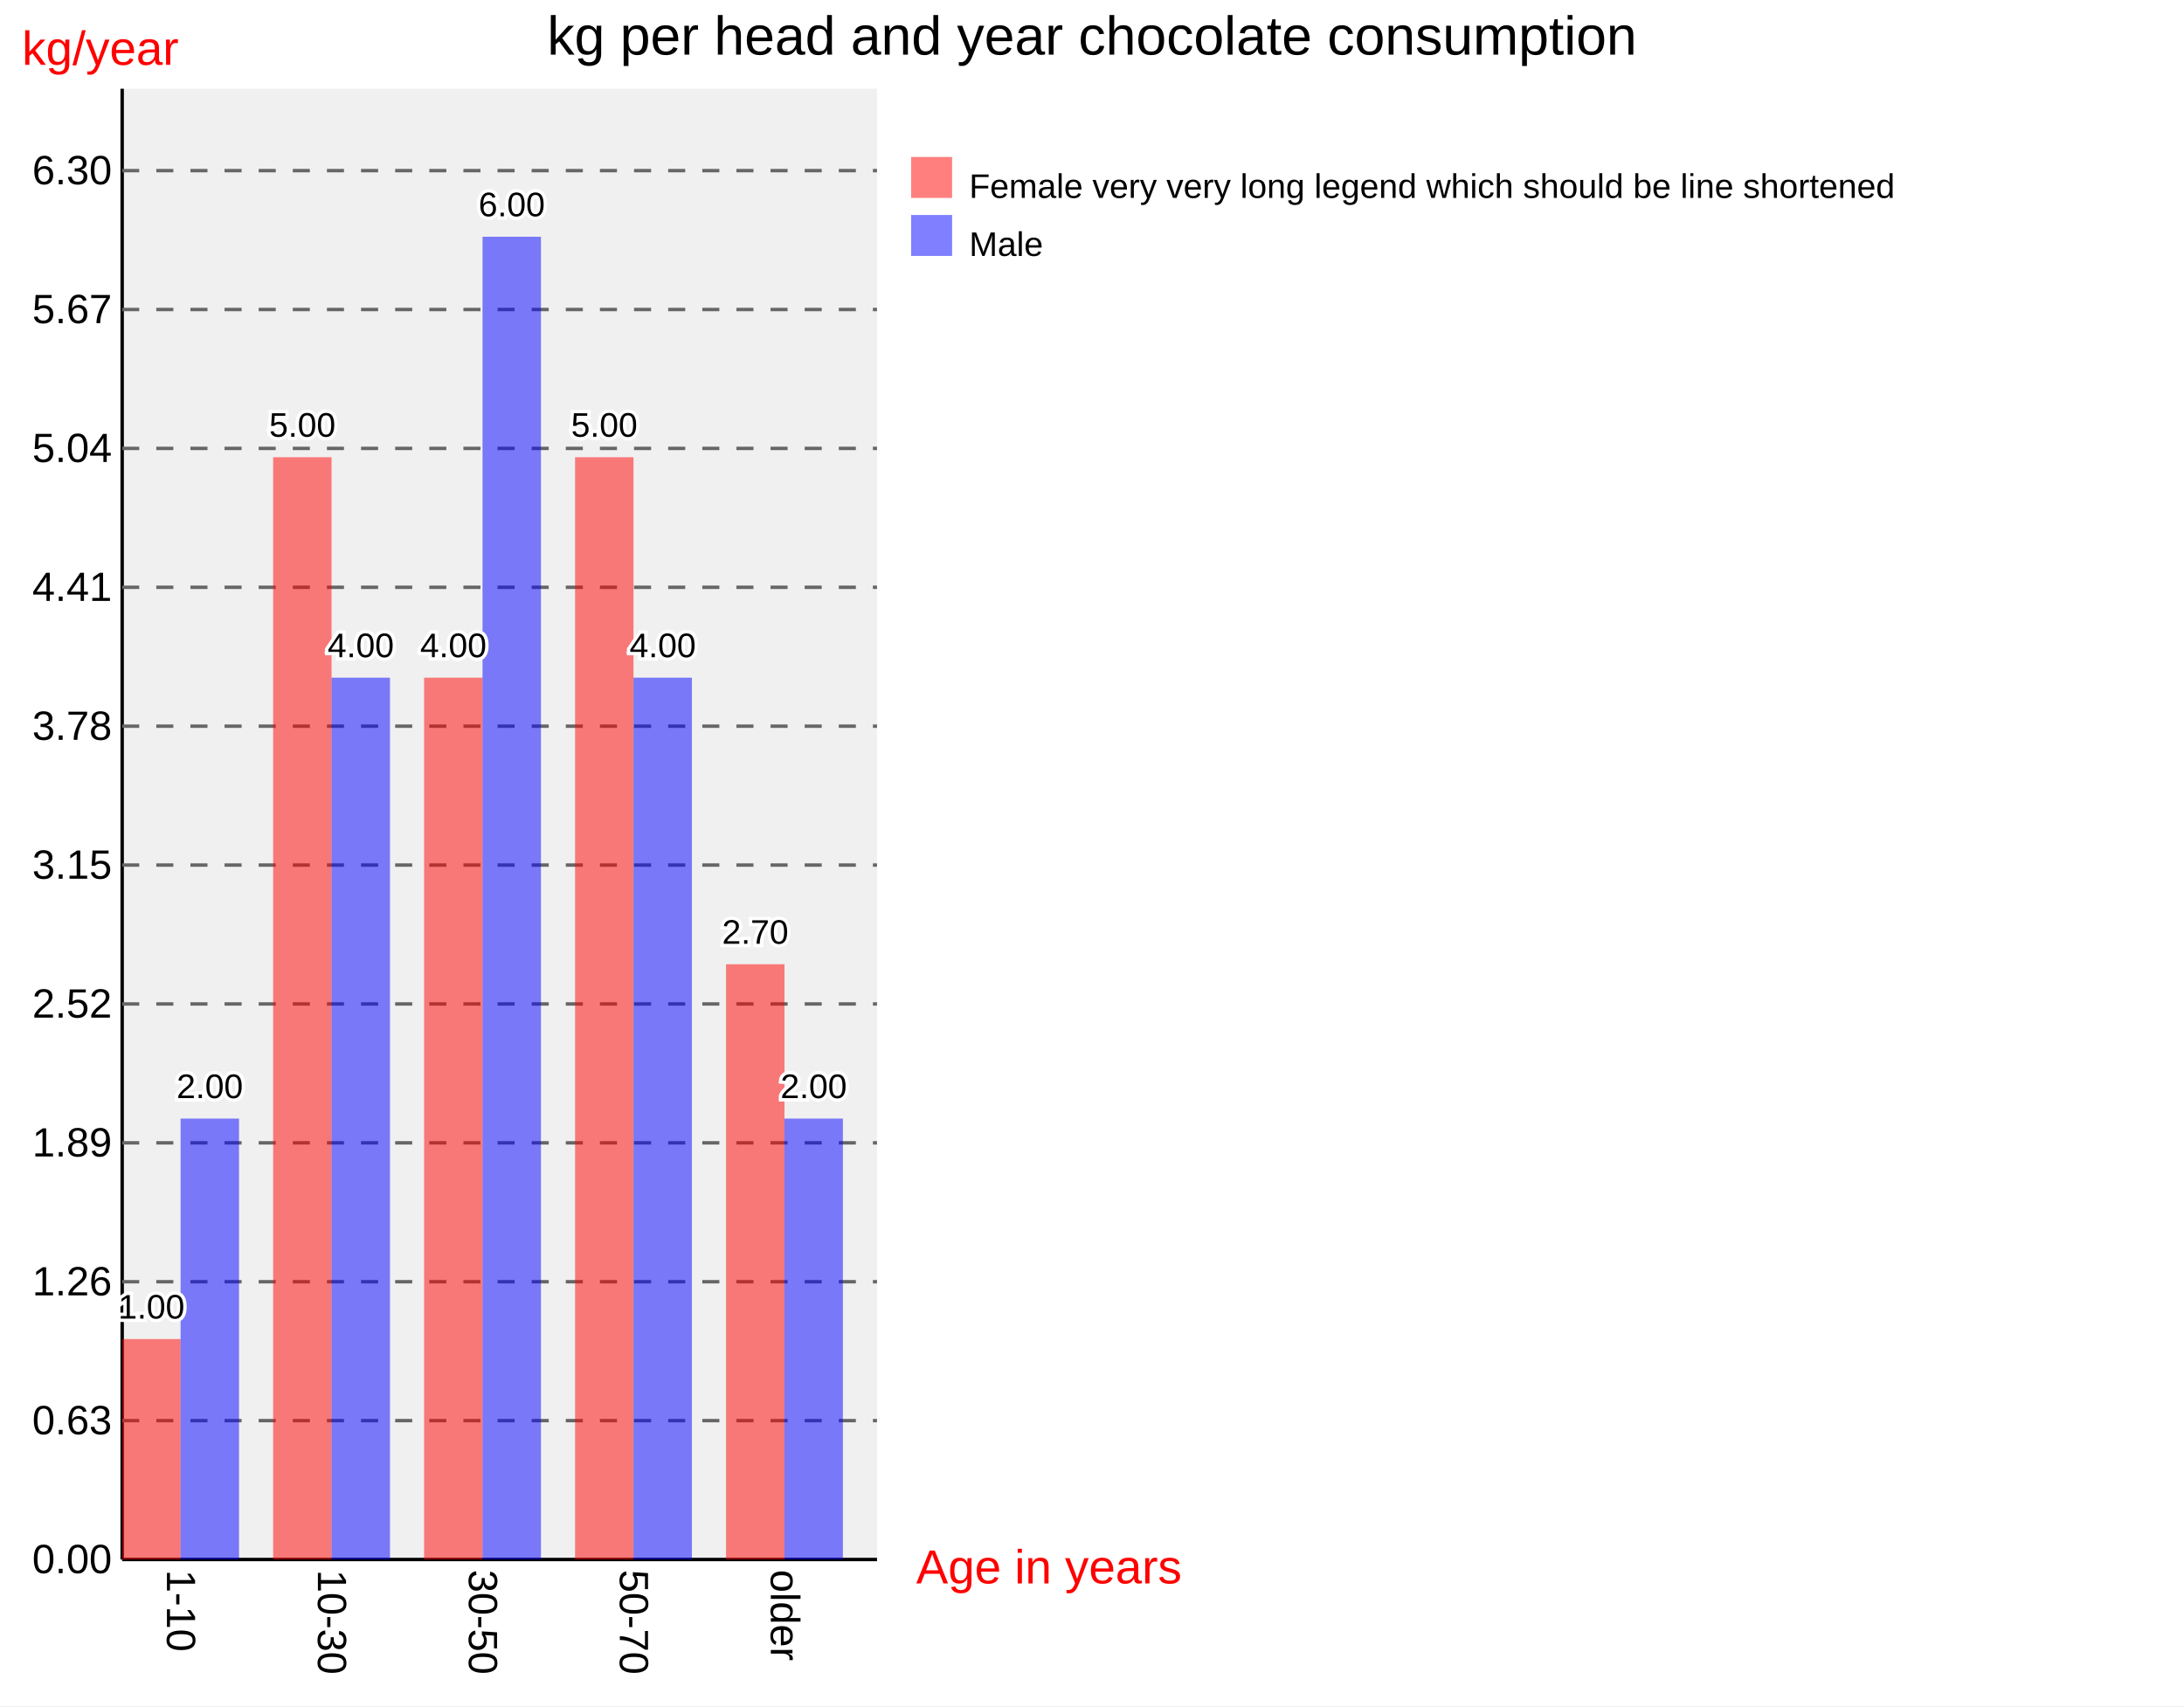
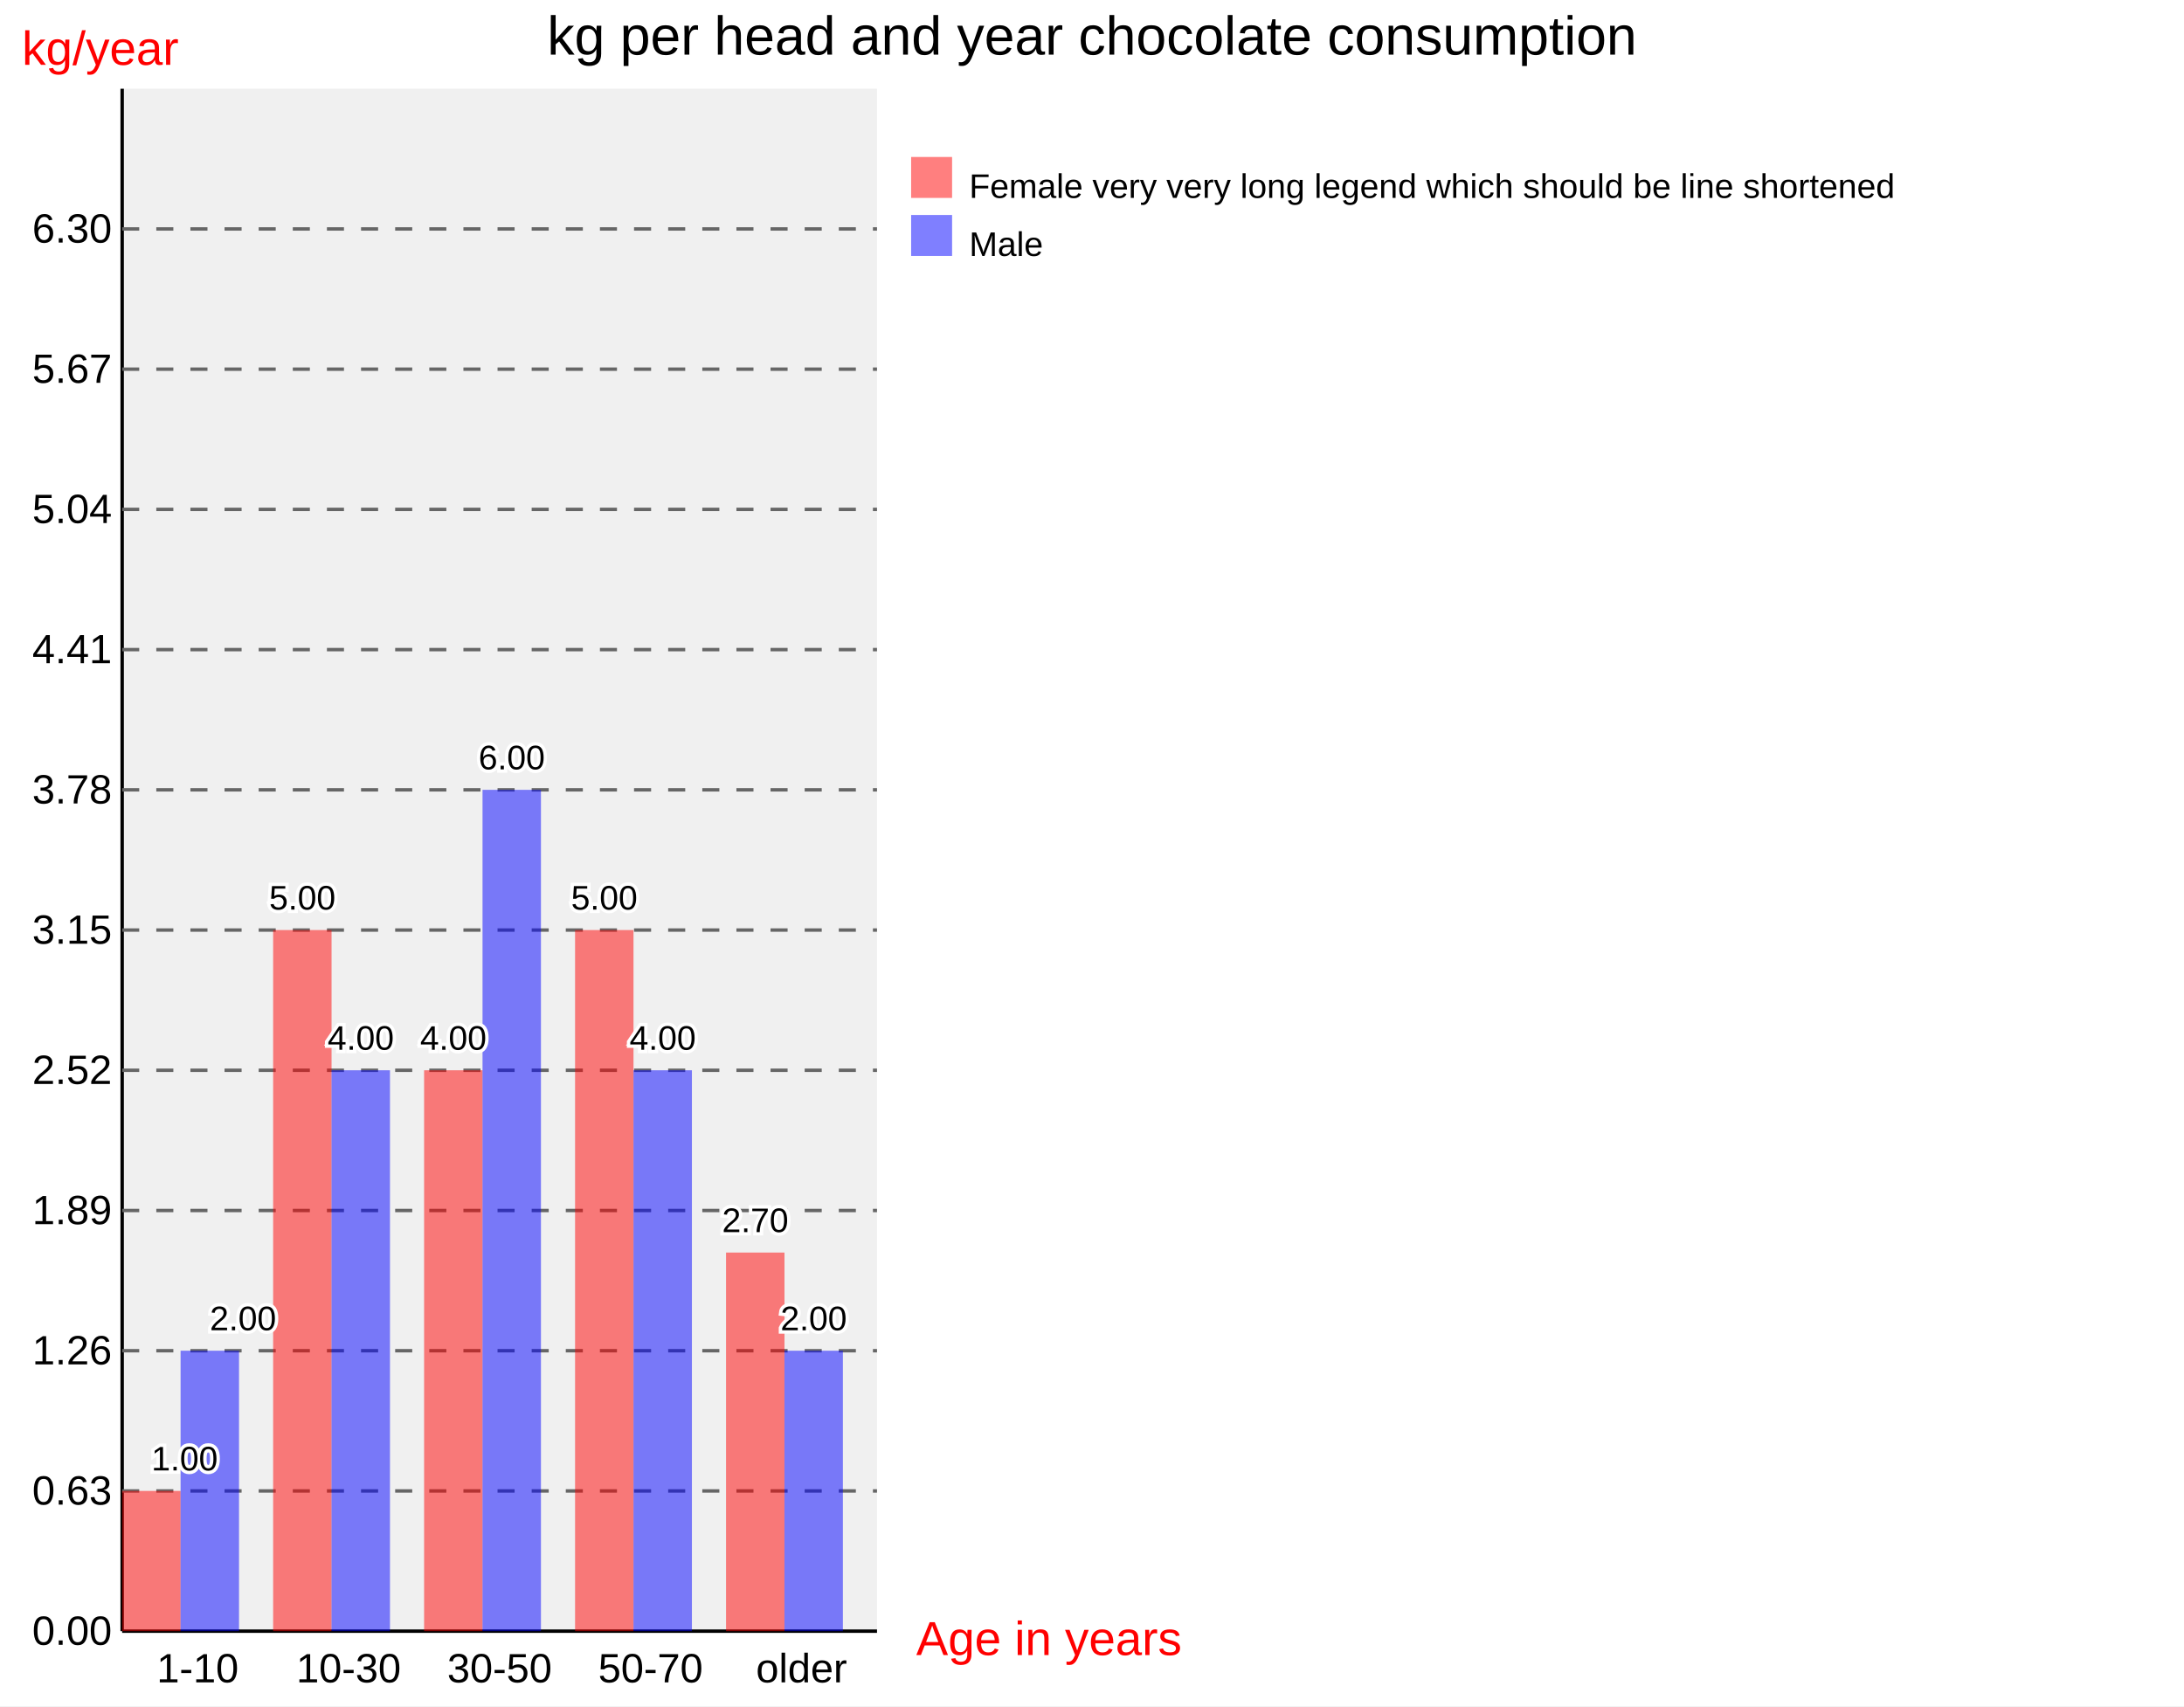
<svg xmlns="http://www.w3.org/2000/svg" width="640" height="500" viewBox="0 0 640 500">
  <defs />
  <rect width="640" height="500" x="0" y="0" class="svgBackground" style="fill:#ffffff;" />
  <g transform="translate( 35.8 26 )">
-     <rect x="0" y="0" width="221.2" height="431.0" class="graphBackground" style="fill:#f0f0f0;" />
-     <path d="M 0 0 v431.0" class="axis" id="xAxis" style="stroke: #000000; stroke-width: 1px;" />
-     <path d="M 0 431.0 h221.2" class="axis" id="yAxis" style="stroke: #000000; stroke-width: 1px;" />
-     <text class="xAxisLabels" x="22.12" y="446.0" transform="rotate( 90 22.12 434.0 ) translate( 0 -3 )" style="text-anchor: middle; fill: #000000; font-size: 12px; font-family: &quot;Arial&quot;, sans-serif; font-weight: normal;text-anchor: start">1-10</text>
-     <text class="xAxisLabels" x="66.36" y="446.0" transform="rotate( 90 66.36 434.0 ) translate( 0 -3 )" style="text-anchor: middle; fill: #000000; font-size: 12px; font-family: &quot;Arial&quot;, sans-serif; font-weight: normal;text-anchor: start">10-30</text>
-     <text class="xAxisLabels" x="110.6" y="446.0" transform="rotate( 90 110.6 434.0 ) translate( 0 -3 )" style="text-anchor: middle; fill: #000000; font-size: 12px; font-family: &quot;Arial&quot;, sans-serif; font-weight: normal;text-anchor: start">30-50</text>
-     <text class="xAxisLabels" x="154.84" y="446.0" transform="rotate( 90 154.84 434.0 ) translate( 0 -3 )" style="text-anchor: middle; fill: #000000; font-size: 12px; font-family: &quot;Arial&quot;, sans-serif; font-weight: normal;text-anchor: start">50-70</text>
-     <text class="xAxisLabels" x="199.08" y="446.0" transform="rotate( 90 199.08 434.0 ) translate( 0 -3 )" style="text-anchor: middle; fill: #000000; font-size: 12px; font-family: &quot;Arial&quot;, sans-serif; font-weight: normal;text-anchor: start">older</text>
-     <text x="-3" y="435.0" class="yAxisLabels" style="text-anchor: end; fill: #000000; font-size: 12px; font-family: &quot;Arial&quot;, sans-serif; font-weight: normal;text-anchor: end">0.00</text>
-     <text x="-3" y="394.3" class="yAxisLabels" style="text-anchor: end; fill: #000000; font-size: 12px; font-family: &quot;Arial&quot;, sans-serif; font-weight: normal;text-anchor: end">0.63</text>
-     <path d="M0 390.3 h221.2" class="guideLines" style="stroke: #666666; stroke-width: 1px; stroke-dasharray: 5 5;" />
-     <text x="-3" y="353.6" class="yAxisLabels" style="text-anchor: end; fill: #000000; font-size: 12px; font-family: &quot;Arial&quot;, sans-serif; font-weight: normal;text-anchor: end">1.26</text>
-     <path d="M0 349.6 h221.2" class="guideLines" style="stroke: #666666; stroke-width: 1px; stroke-dasharray: 5 5;" />
-     <text x="-3" y="312.9" class="yAxisLabels" style="text-anchor: end; fill: #000000; font-size: 12px; font-family: &quot;Arial&quot;, sans-serif; font-weight: normal;text-anchor: end">1.89</text>
-     <path d="M0 308.9 h221.2" class="guideLines" style="stroke: #666666; stroke-width: 1px; stroke-dasharray: 5 5;" />
-     <text x="-3" y="272.2" class="yAxisLabels" style="text-anchor: end; fill: #000000; font-size: 12px; font-family: &quot;Arial&quot;, sans-serif; font-weight: normal;text-anchor: end">2.52</text>
-     <path d="M0 268.2 h221.2" class="guideLines" style="stroke: #666666; stroke-width: 1px; stroke-dasharray: 5 5;" />
-     <text x="-3" y="231.5" class="yAxisLabels" style="text-anchor: end; fill: #000000; font-size: 12px; font-family: &quot;Arial&quot;, sans-serif; font-weight: normal;text-anchor: end">3.15</text>
-     <path d="M0 227.5 h221.2" class="guideLines" style="stroke: #666666; stroke-width: 1px; stroke-dasharray: 5 5;" />
-     <text x="-3" y="190.8" class="yAxisLabels" style="text-anchor: end; fill: #000000; font-size: 12px; font-family: &quot;Arial&quot;, sans-serif; font-weight: normal;text-anchor: end">3.78</text>
-     <path d="M0 186.8 h221.2" class="guideLines" style="stroke: #666666; stroke-width: 1px; stroke-dasharray: 5 5;" />
-     <text x="-3" y="150.1" class="yAxisLabels" style="text-anchor: end; fill: #000000; font-size: 12px; font-family: &quot;Arial&quot;, sans-serif; font-weight: normal;text-anchor: end">4.41</text>
-     <path d="M0 146.1 h221.2" class="guideLines" style="stroke: #666666; stroke-width: 1px; stroke-dasharray: 5 5;" />
-     <text x="-3" y="109.4" class="yAxisLabels" style="text-anchor: end; fill: #000000; font-size: 12px; font-family: &quot;Arial&quot;, sans-serif; font-weight: normal;text-anchor: end">5.04</text>
-     <path d="M0 105.4 h221.2" class="guideLines" style="stroke: #666666; stroke-width: 1px; stroke-dasharray: 5 5;" />
-     <text x="-3" y="68.7" class="yAxisLabels" style="text-anchor: end; fill: #000000; font-size: 12px; font-family: &quot;Arial&quot;, sans-serif; font-weight: normal;text-anchor: end">5.67</text>
-     <path d="M0 64.7 h221.2" class="guideLines" style="stroke: #666666; stroke-width: 1px; stroke-dasharray: 5 5;" />
-     <text x="-3" y="28.0" class="yAxisLabels" style="text-anchor: end; fill: #000000; font-size: 12px; font-family: &quot;Arial&quot;, sans-serif; font-weight: normal;text-anchor: end">6.30</text>
-     <path d="M0 24.0 h221.2" class="guideLines" style="stroke: #666666; stroke-width: 1px; stroke-dasharray: 5 5;" />
-     <rect x="0.0" y="366.397" width="17.12" height="64.603" class="fill1" style="fill: #ff0000; fill-opacity: 0.5; stroke: none; stroke-width: 0.5px;" />
-     <rect x="17.12" y="301.794" width="17.12" height="129.206" class="fill2" style="fill: #0000ff; fill-opacity: 0.5; stroke: none; stroke-width: 1px;" />
-     <rect x="44.24" y="107.984" width="17.12" height="323.016" class="fill1" style="fill: #ff0000; fill-opacity: 0.5; stroke: none; stroke-width: 0.5px;" />
-     <rect x="61.36" y="172.587" width="17.12" height="258.413" class="fill2" style="fill: #0000ff; fill-opacity: 0.5; stroke: none; stroke-width: 1px;" />
-     <rect x="88.48" y="172.587" width="17.12" height="258.413" class="fill1" style="fill: #ff0000; fill-opacity: 0.5; stroke: none; stroke-width: 0.5px;" />
-     <rect x="105.6" y="43.381" width="17.12" height="387.619" class="fill2" style="fill: #0000ff; fill-opacity: 0.5; stroke: none; stroke-width: 1px;" />
-     <rect x="132.72" y="107.984" width="17.12" height="323.016" class="fill1" style="fill: #ff0000; fill-opacity: 0.5; stroke: none; stroke-width: 0.5px;" />
-     <rect x="149.84" y="172.587" width="17.12" height="258.413" class="fill2" style="fill: #0000ff; fill-opacity: 0.5; stroke: none; stroke-width: 1px;" />
-     <rect x="176.96" y="256.571" width="17.12" height="174.429" class="fill1" style="fill: #ff0000; fill-opacity: 0.5; stroke: none; stroke-width: 0.5px;" />
-     <rect x="194.08" y="301.794" width="17.12" height="129.206" class="fill2" style="fill: #0000ff; fill-opacity: 0.5; stroke: none; stroke-width: 1px;" />
+     <rect x="0" y="0" width="221.2" height="452" class="graphBackground" style="fill:#f0f0f0;" />
+     <path d="M 0 0 v452" class="axis" id="xAxis" style="stroke: #000000; stroke-width: 1px;" />
+     <path d="M 0 452 h221.2" class="axis" id="yAxis" style="stroke: #000000; stroke-width: 1px;" />
+     <text class="xAxisLabels" x="22.12" y="467" style="text-anchor: middle; fill: #000000; font-size: 12px; font-family: &quot;Arial&quot;, sans-serif; font-weight: normal;text-anchor: middle">1-10</text>
+     <text class="xAxisLabels" x="66.36" y="467" style="text-anchor: middle; fill: #000000; font-size: 12px; font-family: &quot;Arial&quot;, sans-serif; font-weight: normal;text-anchor: middle">10-30</text>
+     <text class="xAxisLabels" x="110.6" y="467" style="text-anchor: middle; fill: #000000; font-size: 12px; font-family: &quot;Arial&quot;, sans-serif; font-weight: normal;text-anchor: middle">30-50</text>
+     <text class="xAxisLabels" x="154.84" y="467" style="text-anchor: middle; fill: #000000; font-size: 12px; font-family: &quot;Arial&quot;, sans-serif; font-weight: normal;text-anchor: middle">50-70</text>
+     <text class="xAxisLabels" x="199.08" y="467" style="text-anchor: middle; fill: #000000; font-size: 12px; font-family: &quot;Arial&quot;, sans-serif; font-weight: normal;text-anchor: middle">older</text>
+     <text x="-3" y="456.0" class="yAxisLabels" style="text-anchor: end; fill: #000000; font-size: 12px; font-family: &quot;Arial&quot;, sans-serif; font-weight: normal;text-anchor: end">0.00</text>
+     <text x="-3" y="414.909" class="yAxisLabels" style="text-anchor: end; fill: #000000; font-size: 12px; font-family: &quot;Arial&quot;, sans-serif; font-weight: normal;text-anchor: end">0.63</text>
+     <path d="M0 410.909 h221.2" class="guideLines" style="stroke: #666666; stroke-width: 1px; stroke-dasharray: 5 5;" />
+     <text x="-3" y="373.818" class="yAxisLabels" style="text-anchor: end; fill: #000000; font-size: 12px; font-family: &quot;Arial&quot;, sans-serif; font-weight: normal;text-anchor: end">1.26</text>
+     <path d="M0 369.818 h221.2" class="guideLines" style="stroke: #666666; stroke-width: 1px; stroke-dasharray: 5 5;" />
+     <text x="-3" y="332.727" class="yAxisLabels" style="text-anchor: end; fill: #000000; font-size: 12px; font-family: &quot;Arial&quot;, sans-serif; font-weight: normal;text-anchor: end">1.89</text>
+     <path d="M0 328.727 h221.2" class="guideLines" style="stroke: #666666; stroke-width: 1px; stroke-dasharray: 5 5;" />
+     <text x="-3" y="291.636" class="yAxisLabels" style="text-anchor: end; fill: #000000; font-size: 12px; font-family: &quot;Arial&quot;, sans-serif; font-weight: normal;text-anchor: end">2.52</text>
+     <path d="M0 287.636 h221.2" class="guideLines" style="stroke: #666666; stroke-width: 1px; stroke-dasharray: 5 5;" />
+     <text x="-3" y="250.545" class="yAxisLabels" style="text-anchor: end; fill: #000000; font-size: 12px; font-family: &quot;Arial&quot;, sans-serif; font-weight: normal;text-anchor: end">3.15</text>
+     <path d="M0 246.545 h221.2" class="guideLines" style="stroke: #666666; stroke-width: 1px; stroke-dasharray: 5 5;" />
+     <text x="-3" y="209.455" class="yAxisLabels" style="text-anchor: end; fill: #000000; font-size: 12px; font-family: &quot;Arial&quot;, sans-serif; font-weight: normal;text-anchor: end">3.78</text>
+     <path d="M0 205.455 h221.2" class="guideLines" style="stroke: #666666; stroke-width: 1px; stroke-dasharray: 5 5;" />
+     <text x="-3" y="168.364" class="yAxisLabels" style="text-anchor: end; fill: #000000; font-size: 12px; font-family: &quot;Arial&quot;, sans-serif; font-weight: normal;text-anchor: end">4.41</text>
+     <path d="M0 164.364 h221.2" class="guideLines" style="stroke: #666666; stroke-width: 1px; stroke-dasharray: 5 5;" />
+     <text x="-3" y="127.273" class="yAxisLabels" style="text-anchor: end; fill: #000000; font-size: 12px; font-family: &quot;Arial&quot;, sans-serif; font-weight: normal;text-anchor: end">5.04</text>
+     <path d="M0 123.273 h221.2" class="guideLines" style="stroke: #666666; stroke-width: 1px; stroke-dasharray: 5 5;" />
+     <text x="-3" y="86.182" class="yAxisLabels" style="text-anchor: end; fill: #000000; font-size: 12px; font-family: &quot;Arial&quot;, sans-serif; font-weight: normal;text-anchor: end">5.67</text>
+     <path d="M0 82.182 h221.2" class="guideLines" style="stroke: #666666; stroke-width: 1px; stroke-dasharray: 5 5;" />
+     <text x="-3" y="45.091" class="yAxisLabels" style="text-anchor: end; fill: #000000; font-size: 12px; font-family: &quot;Arial&quot;, sans-serif; font-weight: normal;text-anchor: end">6.30</text>
+     <path d="M0 41.091 h221.2" class="guideLines" style="stroke: #666666; stroke-width: 1px; stroke-dasharray: 5 5;" />
+     <rect x="0.0" y="410.909" width="17.12" height="41.091" class="fill1" style="fill: #ff0000; fill-opacity: 0.5; stroke: none; stroke-width: 0.5px;" />
+     <rect x="17.12" y="369.818" width="17.12" height="82.182" class="fill2" style="fill: #0000ff; fill-opacity: 0.5; stroke: none; stroke-width: 1px;" />
+     <rect x="44.24" y="246.545" width="17.12" height="205.455" class="fill1" style="fill: #ff0000; fill-opacity: 0.5; stroke: none; stroke-width: 0.5px;" />
+     <rect x="61.36" y="287.636" width="17.12" height="164.364" class="fill2" style="fill: #0000ff; fill-opacity: 0.5; stroke: none; stroke-width: 1px;" />
+     <rect x="88.48" y="287.636" width="17.12" height="164.364" class="fill1" style="fill: #ff0000; fill-opacity: 0.5; stroke: none; stroke-width: 0.5px;" />
+     <rect x="105.6" y="205.455" width="17.12" height="246.545" class="fill2" style="fill: #0000ff; fill-opacity: 0.5; stroke: none; stroke-width: 1px;" />
+     <rect x="132.72" y="246.545" width="17.12" height="205.455" class="fill1" style="fill: #ff0000; fill-opacity: 0.5; stroke: none; stroke-width: 0.5px;" />
+     <rect x="149.84" y="287.636" width="17.12" height="164.364" class="fill2" style="fill: #0000ff; fill-opacity: 0.5; stroke: none; stroke-width: 1px;" />
+     <rect x="176.96" y="341.055" width="17.12" height="110.945" class="fill1" style="fill: #ff0000; fill-opacity: 0.5; stroke: none; stroke-width: 0.5px;" />
+     <rect x="194.08" y="369.818" width="17.12" height="82.182" class="fill2" style="fill: #0000ff; fill-opacity: 0.5; stroke: none; stroke-width: 1px;" />
    <g>
-       <text x="8.56" y="360.397" class="dataPointLabel" style="fill: #000000; text-anchor:middle; font-size: 10px; font-family: &quot;Arial&quot;, sans-serif; font-weight: normal; stroke: #fff; stroke-width: 2;">1.00</text>
-       <text x="8.56" y="360.397" class="dataPointLabel" style="fill: #000000; text-anchor:middle; font-size: 10px; font-family: &quot;Arial&quot;, sans-serif; font-weight: normal;">1.00</text>
-       <text x="13.56" y="354.397" class="dataPointLabel" visibility="hidden" style="fill: #000000; text-anchor:middle; font-size: 10px; font-family: &quot;Arial&quot;, sans-serif; font-weight: normal;stroke-width: 2; fill: #000; text-anchor: start;" id="24386844">1.00</text>
-       <circle cx="8.56" cy="366.397" r="10" style="opacity: 0" />
-       <text x="25.68" y="295.794" class="dataPointLabel" style="fill: #000000; text-anchor:middle; font-size: 10px; font-family: &quot;Arial&quot;, sans-serif; font-weight: normal; stroke: #fff; stroke-width: 2;">2.00</text>
-       <text x="25.68" y="295.794" class="dataPointLabel" style="fill: #000000; text-anchor:middle; font-size: 10px; font-family: &quot;Arial&quot;, sans-serif; font-weight: normal;">2.00</text>
-       <text x="30.68" y="289.794" class="dataPointLabel" visibility="hidden" style="fill: #000000; text-anchor:middle; font-size: 10px; font-family: &quot;Arial&quot;, sans-serif; font-weight: normal;stroke-width: 2; fill: #000; text-anchor: start;" id="24336144">2.00</text>
-       <circle cx="25.68" cy="301.794" r="10" style="opacity: 0" />
-       <text x="52.8" y="101.984" class="dataPointLabel" style="fill: #000000; text-anchor:middle; font-size: 10px; font-family: &quot;Arial&quot;, sans-serif; font-weight: normal; stroke: #fff; stroke-width: 2;">5.00</text>
-       <text x="52.8" y="101.984" class="dataPointLabel" style="fill: #000000; text-anchor:middle; font-size: 10px; font-family: &quot;Arial&quot;, sans-serif; font-weight: normal;">5.00</text>
-       <text x="57.8" y="95.984" class="dataPointLabel" visibility="hidden" style="fill: #000000; text-anchor:middle; font-size: 10px; font-family: &quot;Arial&quot;, sans-serif; font-weight: normal;stroke-width: 2; fill: #000; text-anchor: start;" id="24220404">5.00</text>
-       <circle cx="52.8" cy="107.984" r="10" style="opacity: 0" />
-       <text x="69.92" y="166.587" class="dataPointLabel" style="fill: #000000; text-anchor:middle; font-size: 10px; font-family: &quot;Arial&quot;, sans-serif; font-weight: normal; stroke: #fff; stroke-width: 2;">4.00</text>
-       <text x="69.92" y="166.587" class="dataPointLabel" style="fill: #000000; text-anchor:middle; font-size: 10px; font-family: &quot;Arial&quot;, sans-serif; font-weight: normal;">4.00</text>
-       <text x="74.92" y="160.587" class="dataPointLabel" visibility="hidden" style="fill: #000000; text-anchor:middle; font-size: 10px; font-family: &quot;Arial&quot;, sans-serif; font-weight: normal;stroke-width: 2; fill: #000; text-anchor: start;" id="23977176">4.00</text>
-       <circle cx="69.92" cy="172.587" r="10" style="opacity: 0" />
-       <text x="97.04" y="166.587" class="dataPointLabel" style="fill: #000000; text-anchor:middle; font-size: 10px; font-family: &quot;Arial&quot;, sans-serif; font-weight: normal; stroke: #fff; stroke-width: 2;">4.00</text>
-       <text x="97.04" y="166.587" class="dataPointLabel" style="fill: #000000; text-anchor:middle; font-size: 10px; font-family: &quot;Arial&quot;, sans-serif; font-weight: normal;">4.00</text>
-       <text x="102.04" y="160.587" class="dataPointLabel" visibility="hidden" style="fill: #000000; text-anchor:middle; font-size: 10px; font-family: &quot;Arial&quot;, sans-serif; font-weight: normal;stroke-width: 2; fill: #000; text-anchor: start;" id="23920548">4.00</text>
-       <circle cx="97.04" cy="172.587" r="10" style="opacity: 0" />
-       <text x="114.16" y="37.381" class="dataPointLabel" style="fill: #000000; text-anchor:middle; font-size: 10px; font-family: &quot;Arial&quot;, sans-serif; font-weight: normal; stroke: #fff; stroke-width: 2;">6.00</text>
-       <text x="114.16" y="37.381" class="dataPointLabel" style="fill: #000000; text-anchor:middle; font-size: 10px; font-family: &quot;Arial&quot;, sans-serif; font-weight: normal;">6.00</text>
-       <text x="119.16" y="31.381" class="dataPointLabel" visibility="hidden" style="fill: #000000; text-anchor:middle; font-size: 10px; font-family: &quot;Arial&quot;, sans-serif; font-weight: normal;stroke-width: 2; fill: #000; text-anchor: start;" id="23819880">6.00</text>
-       <circle cx="114.16" cy="43.381" r="10" style="opacity: 0" />
-       <text x="141.28" y="101.984" class="dataPointLabel" style="fill: #000000; text-anchor:middle; font-size: 10px; font-family: &quot;Arial&quot;, sans-serif; font-weight: normal; stroke: #fff; stroke-width: 2;">5.00</text>
-       <text x="141.28" y="101.984" class="dataPointLabel" style="fill: #000000; text-anchor:middle; font-size: 10px; font-family: &quot;Arial&quot;, sans-serif; font-weight: normal;">5.00</text>
-       <text x="146.28" y="95.984" class="dataPointLabel" visibility="hidden" style="fill: #000000; text-anchor:middle; font-size: 10px; font-family: &quot;Arial&quot;, sans-serif; font-weight: normal;stroke-width: 2; fill: #000; text-anchor: start;" id="23722200">5.00</text>
-       <circle cx="141.28" cy="107.984" r="10" style="opacity: 0" />
-       <text x="158.4" y="166.587" class="dataPointLabel" style="fill: #000000; text-anchor:middle; font-size: 10px; font-family: &quot;Arial&quot;, sans-serif; font-weight: normal; stroke: #fff; stroke-width: 2;">4.00</text>
-       <text x="158.4" y="166.587" class="dataPointLabel" style="fill: #000000; text-anchor:middle; font-size: 10px; font-family: &quot;Arial&quot;, sans-serif; font-weight: normal;">4.00</text>
-       <text x="163.4" y="160.587" class="dataPointLabel" visibility="hidden" style="fill: #000000; text-anchor:middle; font-size: 10px; font-family: &quot;Arial&quot;, sans-serif; font-weight: normal;stroke-width: 2; fill: #000; text-anchor: start;" id="20358240">4.00</text>
-       <circle cx="158.4" cy="172.587" r="10" style="opacity: 0" />
-       <text x="185.52" y="250.571" class="dataPointLabel" style="fill: #000000; text-anchor:middle; font-size: 10px; font-family: &quot;Arial&quot;, sans-serif; font-weight: normal; stroke: #fff; stroke-width: 2;">2.70</text>
-       <text x="185.52" y="250.571" class="dataPointLabel" style="fill: #000000; text-anchor:middle; font-size: 10px; font-family: &quot;Arial&quot;, sans-serif; font-weight: normal;">2.70</text>
-       <text x="190.52" y="244.571" class="dataPointLabel" visibility="hidden" style="fill: #000000; text-anchor:middle; font-size: 10px; font-family: &quot;Arial&quot;, sans-serif; font-weight: normal;stroke-width: 2; fill: #000; text-anchor: start;" id="20312412">2.70</text>
-       <circle cx="185.52" cy="256.571" r="10" style="opacity: 0" />
-       <text x="202.64" y="295.794" class="dataPointLabel" style="fill: #000000; text-anchor:middle; font-size: 10px; font-family: &quot;Arial&quot;, sans-serif; font-weight: normal; stroke: #fff; stroke-width: 2;">2.00</text>
-       <text x="202.64" y="295.794" class="dataPointLabel" style="fill: #000000; text-anchor:middle; font-size: 10px; font-family: &quot;Arial&quot;, sans-serif; font-weight: normal;">2.00</text>
-       <text x="207.64" y="289.794" class="dataPointLabel" visibility="hidden" style="fill: #000000; text-anchor:middle; font-size: 10px; font-family: &quot;Arial&quot;, sans-serif; font-weight: normal;stroke-width: 2; fill: #000; text-anchor: start;" id="20261040">2.00</text>
-       <circle cx="202.64" cy="301.794" r="10" style="opacity: 0" />
+       <text x="8.56" y="404.909" class="dataPointLabel" style="fill: #000000; text-anchor:middle; font-size: 10px; font-family: &quot;Arial&quot;, sans-serif; font-weight: normal;text-anchor: start; stroke: #fff; stroke-width: 2;">1.00</text>
+       <text x="8.56" y="404.909" class="dataPointLabel" style="fill: #000000; text-anchor:middle; font-size: 10px; font-family: &quot;Arial&quot;, sans-serif; font-weight: normal;text-anchor: start;">1.00</text>
+       <text x="13.56" y="398.909" class="dataPointLabel" visibility="hidden" style="fill: #000000; text-anchor:middle; font-size: 10px; font-family: &quot;Arial&quot;, sans-serif; font-weight: normal;stroke-width: 2; fill: #000; text-anchor: start;" id="24017520">1.00</text>
+       <circle cx="8.56" cy="410.909" r="10" style="opacity: 0" />
+       <text x="25.68" y="363.818" class="dataPointLabel" style="fill: #000000; text-anchor:middle; font-size: 10px; font-family: &quot;Arial&quot;, sans-serif; font-weight: normal;text-anchor: start; stroke: #fff; stroke-width: 2;">2.00</text>
+       <text x="25.68" y="363.818" class="dataPointLabel" style="fill: #000000; text-anchor:middle; font-size: 10px; font-family: &quot;Arial&quot;, sans-serif; font-weight: normal;text-anchor: start;">2.00</text>
+       <text x="30.68" y="357.818" class="dataPointLabel" visibility="hidden" style="fill: #000000; text-anchor:middle; font-size: 10px; font-family: &quot;Arial&quot;, sans-serif; font-weight: normal;stroke-width: 2; fill: #000; text-anchor: start;" id="23807700">2.00</text>
+       <circle cx="25.68" cy="369.818" r="10" style="opacity: 0" />
+       <text x="52.8" y="240.545" class="dataPointLabel" style="fill: #000000; text-anchor:middle; font-size: 10px; font-family: &quot;Arial&quot;, sans-serif; font-weight: normal; stroke: #fff; stroke-width: 2;">5.00</text>
+       <text x="52.8" y="240.545" class="dataPointLabel" style="fill: #000000; text-anchor:middle; font-size: 10px; font-family: &quot;Arial&quot;, sans-serif; font-weight: normal;">5.00</text>
+       <text x="57.8" y="234.545" class="dataPointLabel" visibility="hidden" style="fill: #000000; text-anchor:middle; font-size: 10px; font-family: &quot;Arial&quot;, sans-serif; font-weight: normal;stroke-width: 2; fill: #000; text-anchor: start;" id="23755080">5.00</text>
+       <circle cx="52.8" cy="246.545" r="10" style="opacity: 0" />
+       <text x="69.92" y="281.636" class="dataPointLabel" style="fill: #000000; text-anchor:middle; font-size: 10px; font-family: &quot;Arial&quot;, sans-serif; font-weight: normal; stroke: #fff; stroke-width: 2;">4.00</text>
+       <text x="69.92" y="281.636" class="dataPointLabel" style="fill: #000000; text-anchor:middle; font-size: 10px; font-family: &quot;Arial&quot;, sans-serif; font-weight: normal;">4.00</text>
+       <text x="74.92" y="275.636" class="dataPointLabel" visibility="hidden" style="fill: #000000; text-anchor:middle; font-size: 10px; font-family: &quot;Arial&quot;, sans-serif; font-weight: normal;stroke-width: 2; fill: #000; text-anchor: start;" id="23656332">4.00</text>
+       <circle cx="69.92" cy="287.636" r="10" style="opacity: 0" />
+       <text x="97.04" y="281.636" class="dataPointLabel" style="fill: #000000; text-anchor:middle; font-size: 10px; font-family: &quot;Arial&quot;, sans-serif; font-weight: normal; stroke: #fff; stroke-width: 2;">4.00</text>
+       <text x="97.04" y="281.636" class="dataPointLabel" style="fill: #000000; text-anchor:middle; font-size: 10px; font-family: &quot;Arial&quot;, sans-serif; font-weight: normal;">4.00</text>
+       <text x="102.04" y="275.636" class="dataPointLabel" visibility="hidden" style="fill: #000000; text-anchor:middle; font-size: 10px; font-family: &quot;Arial&quot;, sans-serif; font-weight: normal;stroke-width: 2; fill: #000; text-anchor: start;" id="23555280">4.00</text>
+       <circle cx="97.04" cy="287.636" r="10" style="opacity: 0" />
+       <text x="114.16" y="199.455" class="dataPointLabel" style="fill: #000000; text-anchor:middle; font-size: 10px; font-family: &quot;Arial&quot;, sans-serif; font-weight: normal; stroke: #fff; stroke-width: 2;">6.00</text>
+       <text x="114.16" y="199.455" class="dataPointLabel" style="fill: #000000; text-anchor:middle; font-size: 10px; font-family: &quot;Arial&quot;, sans-serif; font-weight: normal;">6.00</text>
+       <text x="119.16" y="193.455" class="dataPointLabel" visibility="hidden" style="fill: #000000; text-anchor:middle; font-size: 10px; font-family: &quot;Arial&quot;, sans-serif; font-weight: normal;stroke-width: 2; fill: #000; text-anchor: start;" id="20049696">6.00</text>
+       <circle cx="114.16" cy="205.455" r="10" style="opacity: 0" />
+       <text x="141.28" y="240.545" class="dataPointLabel" style="fill: #000000; text-anchor:middle; font-size: 10px; font-family: &quot;Arial&quot;, sans-serif; font-weight: normal; stroke: #fff; stroke-width: 2;">5.00</text>
+       <text x="141.28" y="240.545" class="dataPointLabel" style="fill: #000000; text-anchor:middle; font-size: 10px; font-family: &quot;Arial&quot;, sans-serif; font-weight: normal;">5.00</text>
+       <text x="146.28" y="234.545" class="dataPointLabel" visibility="hidden" style="fill: #000000; text-anchor:middle; font-size: 10px; font-family: &quot;Arial&quot;, sans-serif; font-weight: normal;stroke-width: 2; fill: #000; text-anchor: start;" id="20004768">5.00</text>
+       <circle cx="141.28" cy="246.545" r="10" style="opacity: 0" />
+       <text x="158.4" y="281.636" class="dataPointLabel" style="fill: #000000; text-anchor:middle; font-size: 10px; font-family: &quot;Arial&quot;, sans-serif; font-weight: normal; stroke: #fff; stroke-width: 2;">4.00</text>
+       <text x="158.4" y="281.636" class="dataPointLabel" style="fill: #000000; text-anchor:middle; font-size: 10px; font-family: &quot;Arial&quot;, sans-serif; font-weight: normal;">4.00</text>
+       <text x="163.4" y="275.636" class="dataPointLabel" visibility="hidden" style="fill: #000000; text-anchor:middle; font-size: 10px; font-family: &quot;Arial&quot;, sans-serif; font-weight: normal;stroke-width: 2; fill: #000; text-anchor: start;" id="19964160">4.00</text>
+       <circle cx="158.4" cy="287.636" r="10" style="opacity: 0" />
+       <text x="185.52" y="335.055" class="dataPointLabel" style="fill: #000000; text-anchor:middle; font-size: 10px; font-family: &quot;Arial&quot;, sans-serif; font-weight: normal; stroke: #fff; stroke-width: 2;">2.70</text>
+       <text x="185.52" y="335.055" class="dataPointLabel" style="fill: #000000; text-anchor:middle; font-size: 10px; font-family: &quot;Arial&quot;, sans-serif; font-weight: normal;">2.70</text>
+       <text x="190.52" y="329.055" class="dataPointLabel" visibility="hidden" style="fill: #000000; text-anchor:middle; font-size: 10px; font-family: &quot;Arial&quot;, sans-serif; font-weight: normal;stroke-width: 2; fill: #000; text-anchor: start;" id="24512736">2.70</text>
+       <circle cx="185.52" cy="341.055" r="10" style="opacity: 0" />
+       <text x="202.64" y="363.818" class="dataPointLabel" style="fill: #000000; text-anchor:middle; font-size: 10px; font-family: &quot;Arial&quot;, sans-serif; font-weight: normal; stroke: #fff; stroke-width: 2;">2.00</text>
+       <text x="202.64" y="363.818" class="dataPointLabel" style="fill: #000000; text-anchor:middle; font-size: 10px; font-family: &quot;Arial&quot;, sans-serif; font-weight: normal;">2.00</text>
+       <text x="207.64" y="357.818" class="dataPointLabel" visibility="hidden" style="fill: #000000; text-anchor:middle; font-size: 10px; font-family: &quot;Arial&quot;, sans-serif; font-weight: normal;stroke-width: 2; fill: #000; text-anchor: start;" id="24350484">2.00</text>
+       <circle cx="202.64" cy="369.818" r="10" style="opacity: 0" />
    </g>
  </g>
  <text x="320" y="16" class="mainTitle" style="text-anchor: middle; fill: #000000; font-size: 16px; font-family: &quot;Arial&quot;, sans-serif; font-weight: normal;">kg per head and year chocolate consumption</text>
-   <text x="307.4" y="464.0" class="xAxisTitle" style="text-anchor: middle; fill: #ff0000; font-size: 14px; font-family: &quot;Arial&quot;, sans-serif; font-weight: normal;">Age in years</text>
+   <text x="307.4" y="485.0" class="xAxisTitle" style="text-anchor: middle; fill: #ff0000; font-size: 14px; font-family: &quot;Arial&quot;, sans-serif; font-weight: normal;">Age in years</text>
  <text x="29.4" y="19.0" class="yAxisTitle" style="fill: #ff0000; text-anchor: middle; font-size: 14px; font-family: &quot;Arial&quot;, sans-serif; font-weight: normal;">kg/year</text>
  <g transform="translate(267 46)">
    <rect x="0" y="0" width="12" height="12" class="key1" style="fill: #ff0000; fill-opacity: 0.5; stroke: none; stroke-width: 0.5px;" />
    <text x="17" y="12" class="keyText" style="fill: #000000; text-anchor:start; font-size: 10px; font-family: &quot;Arial&quot;, sans-serif; font-weight: normal;">Female very very long legend which should be line shortened</text>
    <rect x="0" y="17" width="12" height="12" class="key2" style="fill: #0000ff; fill-opacity: 0.5; stroke: none; stroke-width: 1px;" />
    <text x="17" y="29" class="keyText" style="fill: #000000; text-anchor:start; font-size: 10px; font-family: &quot;Arial&quot;, sans-serif; font-weight: normal;">Male</text>
  </g>
</svg>
